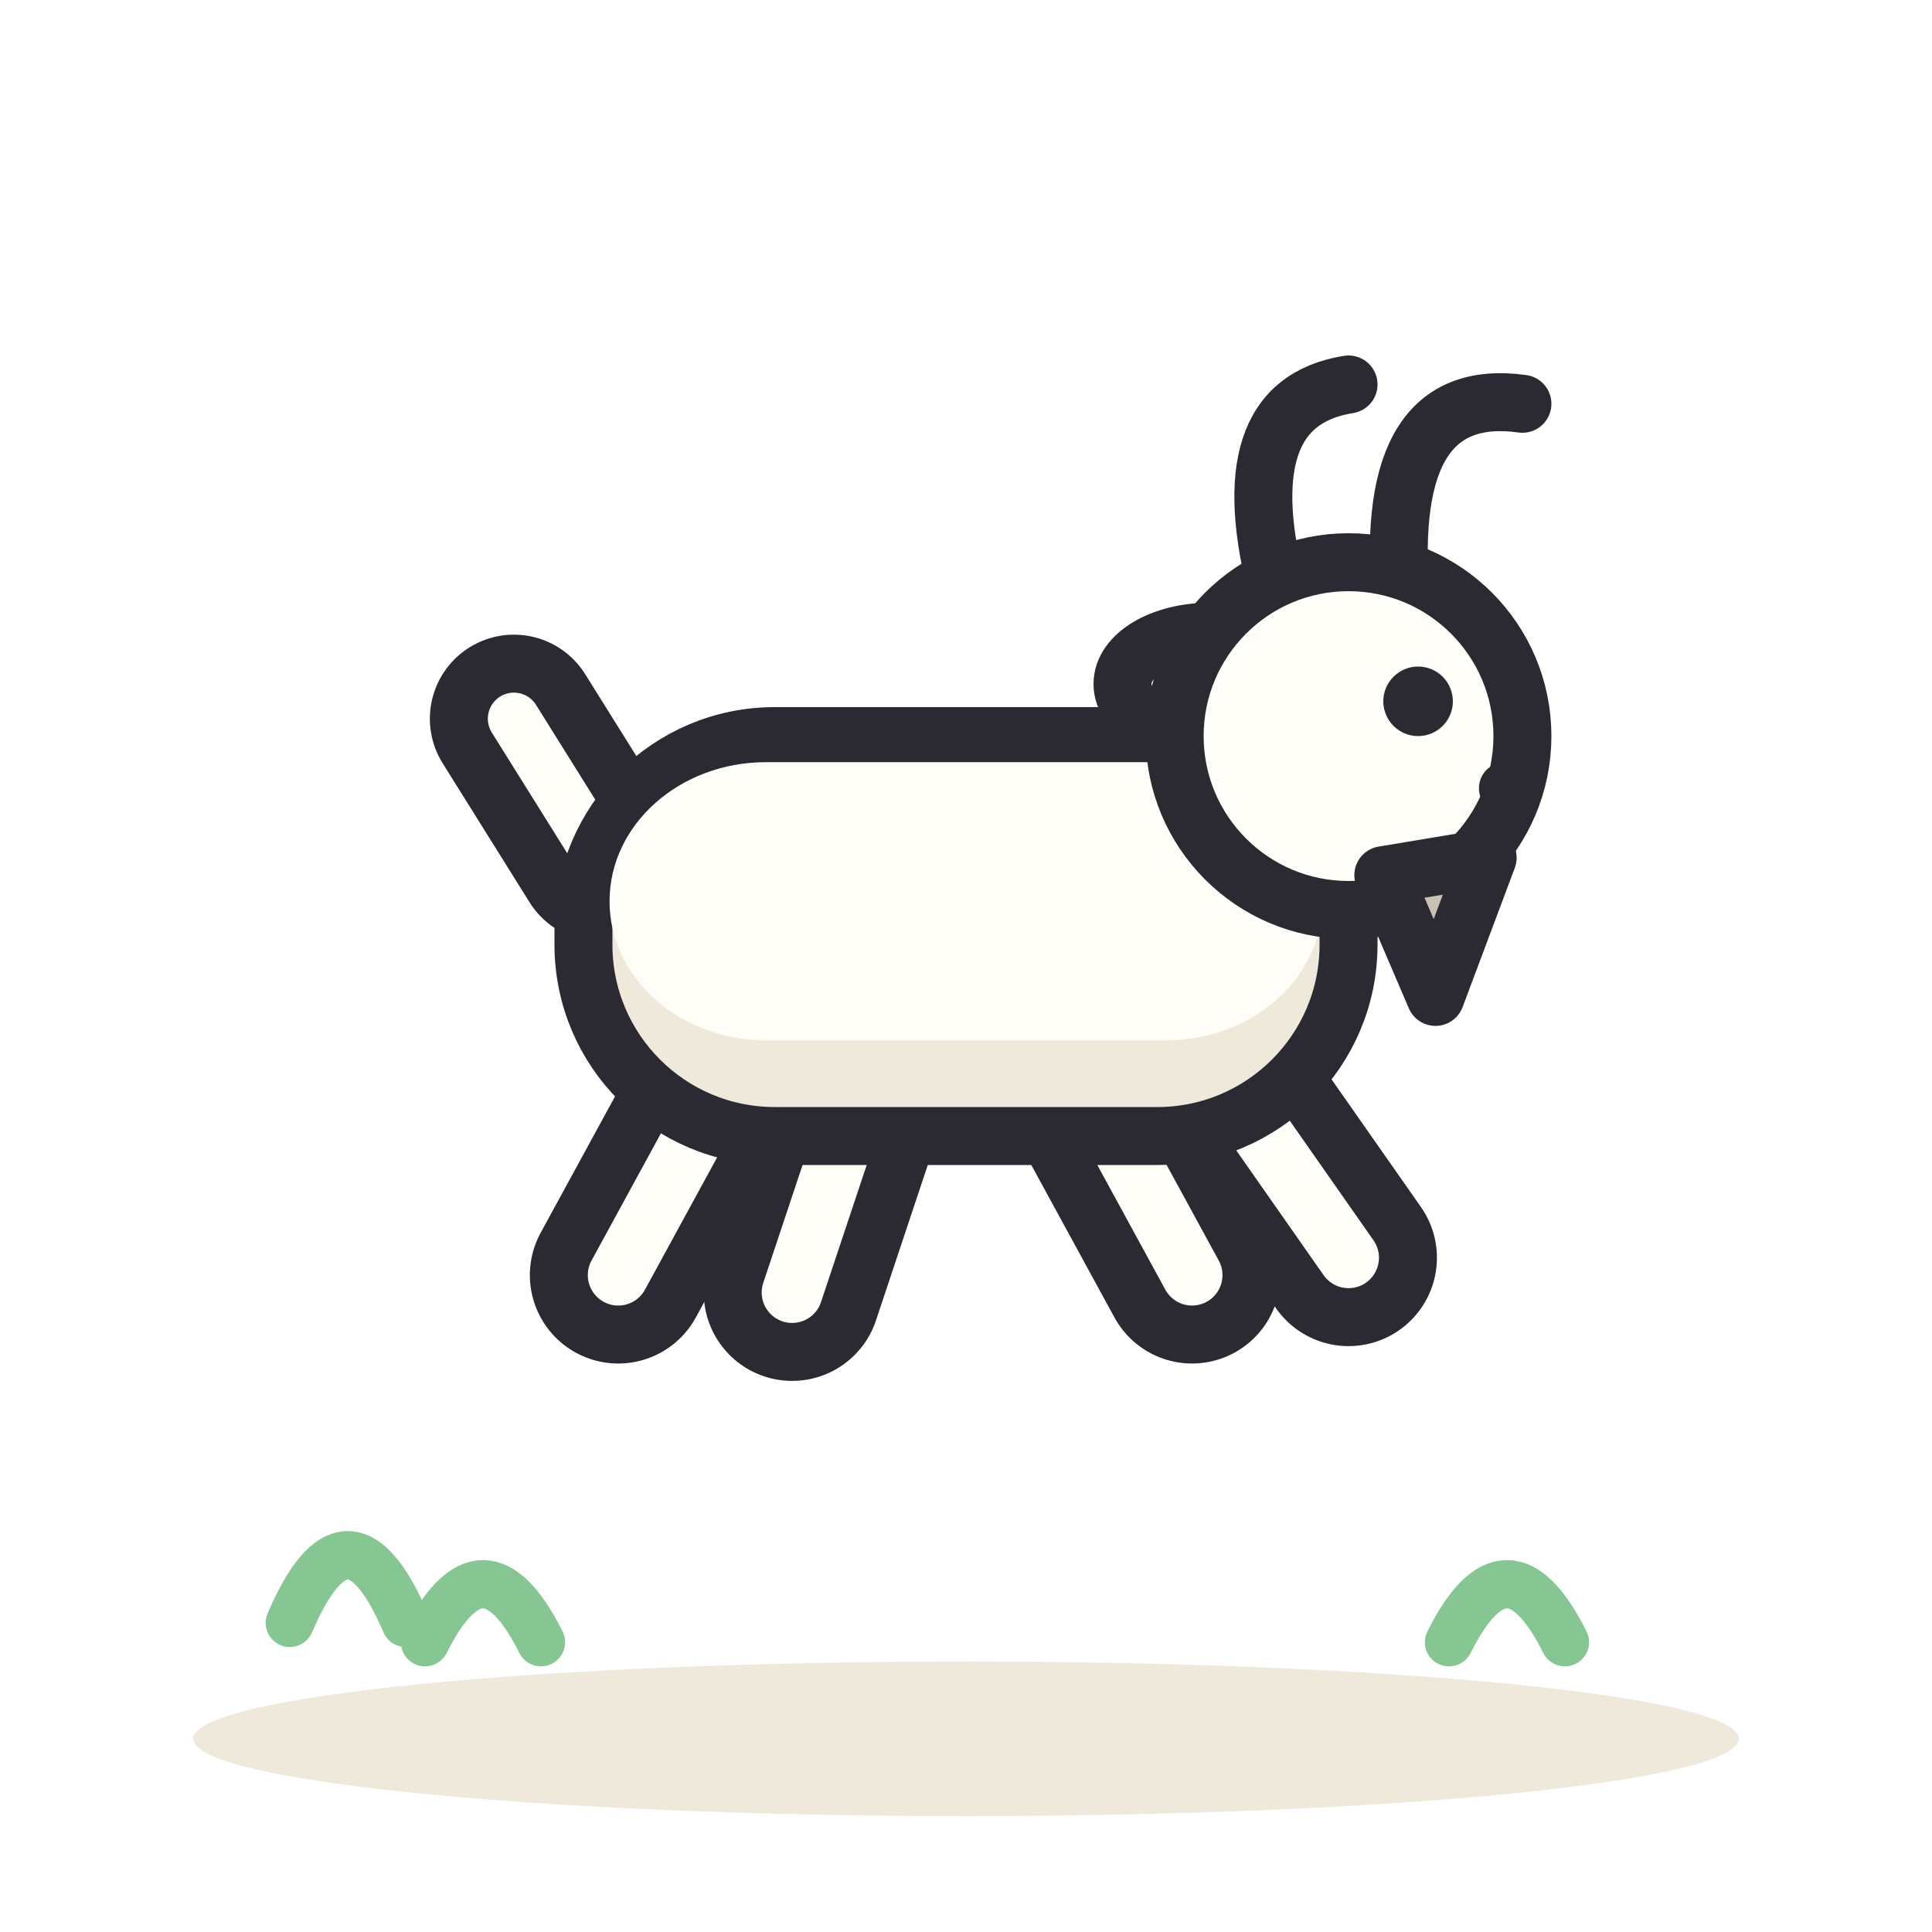
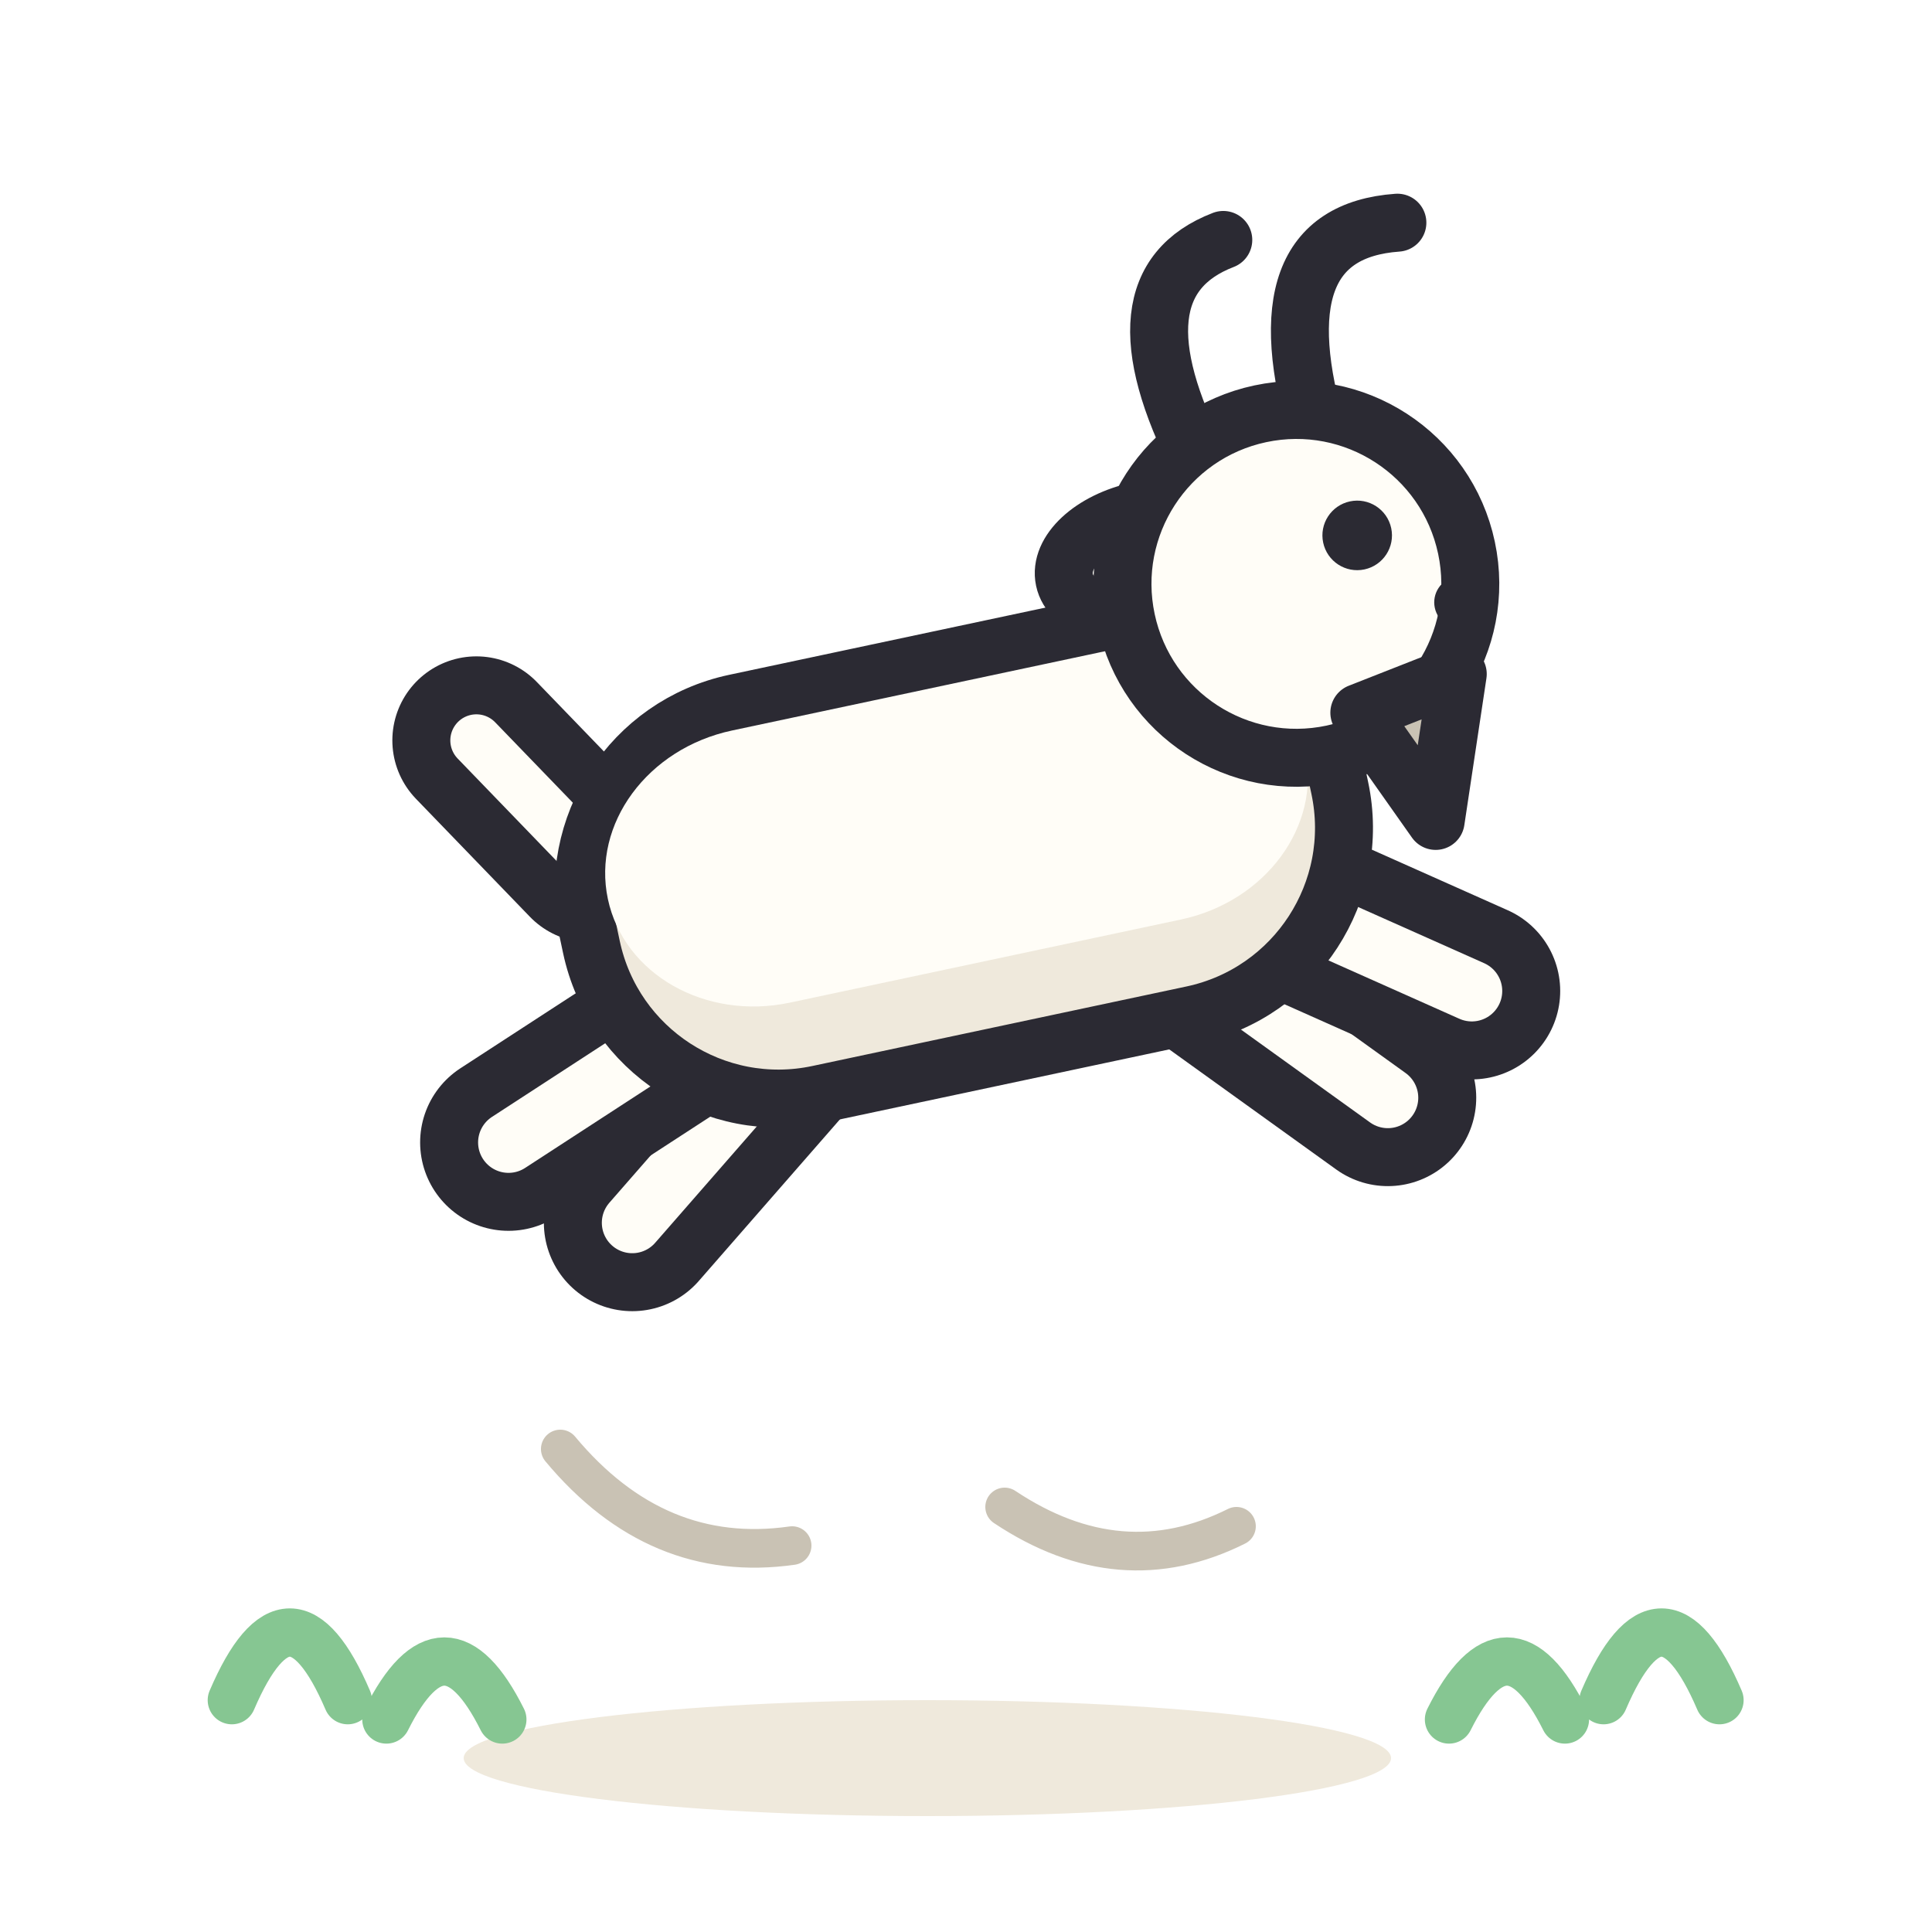
<svg xmlns="http://www.w3.org/2000/svg" viewBox="0 0 200 200" width="200" height="200" role="img" fill="none">
-   <ellipse cx="100" cy="180" rx="80" ry="8" fill="#efe9dc" />
-   <path d="M30 168 q6 -14 12 0 M44 170 q6 -12 12 0 M150 170 q6 -12 12 0" fill="none" stroke="#86c692" stroke-width="5" stroke-linecap="round" />
-   <line x1="74.8" y1="112.2" x2="64" y2="132" stroke="#2b2a33" stroke-width="18.3" stroke-linecap="round" />
-   <line x1="74.8" y1="112.2" x2="64" y2="132" stroke="#fffdf7" stroke-width="6.3" stroke-linecap="round" />
-   <line x1="89.2" y1="112.2" x2="82" y2="133.8" stroke="#2b2a33" stroke-width="18.3" stroke-linecap="round" />
-   <line x1="89.2" y1="112.2" x2="82" y2="133.8" stroke="#fffdf7" stroke-width="6.3" stroke-linecap="round" />
-   <line x1="112.6" y1="112.2" x2="123.4" y2="132" stroke="#2b2a33" stroke-width="18.3" stroke-linecap="round" />
-   <line x1="112.6" y1="112.2" x2="123.4" y2="132" stroke="#fffdf7" stroke-width="6.3" stroke-linecap="round" />
-   <line x1="127" y1="112.2" x2="139.6" y2="130.2" stroke="#2b2a33" stroke-width="18.3" stroke-linecap="round" />
-   <line x1="127" y1="112.2" x2="139.6" y2="130.2" stroke="#fffdf7" stroke-width="6.3" stroke-linecap="round" />
-   <line x1="62.2" y1="88.8" x2="53.2" y2="74.4" stroke="#2b2a33" stroke-width="17.4" stroke-linecap="round" />
-   <line x1="62.2" y1="88.8" x2="53.2" y2="74.4" stroke="#fffdf7" stroke-width="5.4" stroke-linecap="round" />
-   <rect x="60.4" y="76.2" width="79.2" height="41.4" rx="19.8" fill="#efe9dc" stroke="#2b2a33" stroke-width="6" stroke-linejoin="round" stroke-linecap="round" />
-   <rect x="63.1" y="78.9" width="73.8" height="28.8" rx="16.2" fill="#fffdf7" />
-   <path d="M132.4 61.8 q-5.4 -20 7.2 -22 M145 61.8 q-1.8 -22 12.6 -20" fill="none" stroke="#2b2a33" stroke-width="6" stroke-linejoin="round" stroke-linecap="round" />
-   <ellipse cx="125.2" cy="70.8" rx="9" ry="5.4" fill="#fffdf7" stroke="#2b2a33" stroke-width="6" stroke-linejoin="round" stroke-linecap="round" />
-   <circle cx="139.6" cy="76.2" r="18" fill="#fffdf7" stroke="#2b2a33" stroke-width="6" stroke-linejoin="round" stroke-linecap="round" />
-   <polygon points="143.2,90.6 148.6,103.2 154,88.8" fill="#c9c2b4" stroke="#2b2a33" stroke-width="6" stroke-linejoin="round" stroke-linecap="round" />
-   <circle cx="146.8" cy="72.6" r="3.6" fill="#2b2a33" />
-   <circle cx="155.8" cy="81.6" r="2.7" fill="#2b2a33" />
+   <ellipse cx="96" cy="182" rx="48" ry="6" fill="#efe9dc" />
+   <path d="M24 176 q6 -14 12 0 M40 178 q6 -12 12 0 M150 178 q6 -12 12 0 M166 176 q6 -14 12 0" fill="none" stroke="#86c692" stroke-width="5" stroke-linecap="round" />
+   <path d="M58 150 q10 12 24 10 M104 156 q12 8 24 2" fill="none" stroke="#c9c2b4" stroke-width="4" stroke-linecap="round" />
+   <g transform="rotate(-12 100 90)">
+     <line x1="80.2" y1="102.4" x2="58.6" y2="118.6" stroke="#2b2a33" stroke-width="18.3" stroke-linecap="round" />
+     <line x1="80.2" y1="102.4" x2="58.6" y2="118.6" stroke="#fffdf7" stroke-width="6.3" stroke-linecap="round" />
+     <line x1="71.2" y1="98.8" x2="47.8" y2="107.8" stroke="#2b2a33" stroke-width="18.3" stroke-linecap="round" />
+     <line x1="71.2" y1="98.8" x2="47.8" y2="107.8" stroke="#fffdf7" stroke-width="6.3" stroke-linecap="round" />
+     <line x1="119.8" y1="102.4" x2="137.8" y2="122.2" stroke="#2b2a33" stroke-width="18.3" stroke-linecap="round" />
+     <line x1="119.8" y1="102.4" x2="137.8" y2="122.2" stroke="#fffdf7" stroke-width="6.3" stroke-linecap="round" />
+     <line x1="128.8" y1="98.8" x2="148.6" y2="113.2" stroke="#2b2a33" stroke-width="18.3" stroke-linecap="round" />
+     <line x1="128.8" y1="98.8" x2="148.6" y2="113.2" stroke="#fffdf7" stroke-width="6.3" stroke-linecap="round" />
+     <line x1="62.2" y1="80.8" x2="53.2" y2="66.4" stroke="#2b2a33" stroke-width="17.4" stroke-linecap="round" />
+     <line x1="62.2" y1="80.8" x2="53.2" y2="66.4" stroke="#fffdf7" stroke-width="5.4" stroke-linecap="round" />
+     <rect x="60.4" y="68.2" width="79.2" height="41.4" rx="19.8" fill="#efe9dc" stroke="#2b2a33" stroke-width="6" stroke-linejoin="round" stroke-linecap="round" />
+     <rect x="63.1" y="70.9" width="73.8" height="28.8" rx="16.2" fill="#fffdf7" />
+     <path d="M132.4 53.8 q-5.4 -20 7.2 -22 M145 53.8 q-1.8 -22 12.6 -20" fill="none" stroke="#2b2a33" stroke-width="6" stroke-linejoin="round" stroke-linecap="round" />
+     <ellipse cx="125.2" cy="62.8" rx="9" ry="5.4" fill="#fffdf7" stroke="#2b2a33" stroke-width="6" stroke-linejoin="round" stroke-linecap="round" />
+     <circle cx="139.6" cy="68.2" r="18" fill="#fffdf7" stroke="#2b2a33" stroke-width="6" stroke-linejoin="round" stroke-linecap="round" />
+     <polygon points="143.2,82.6 148.6,95.2 154,80.8" fill="#c9c2b4" stroke="#2b2a33" stroke-width="6" stroke-linejoin="round" stroke-linecap="round" />
+     <circle cx="146.8" cy="64.6" r="3.6" fill="#2b2a33" />
+     <circle cx="155.8" cy="73.6" r="2.7" fill="#2b2a33" />
+   </g>
</svg>
